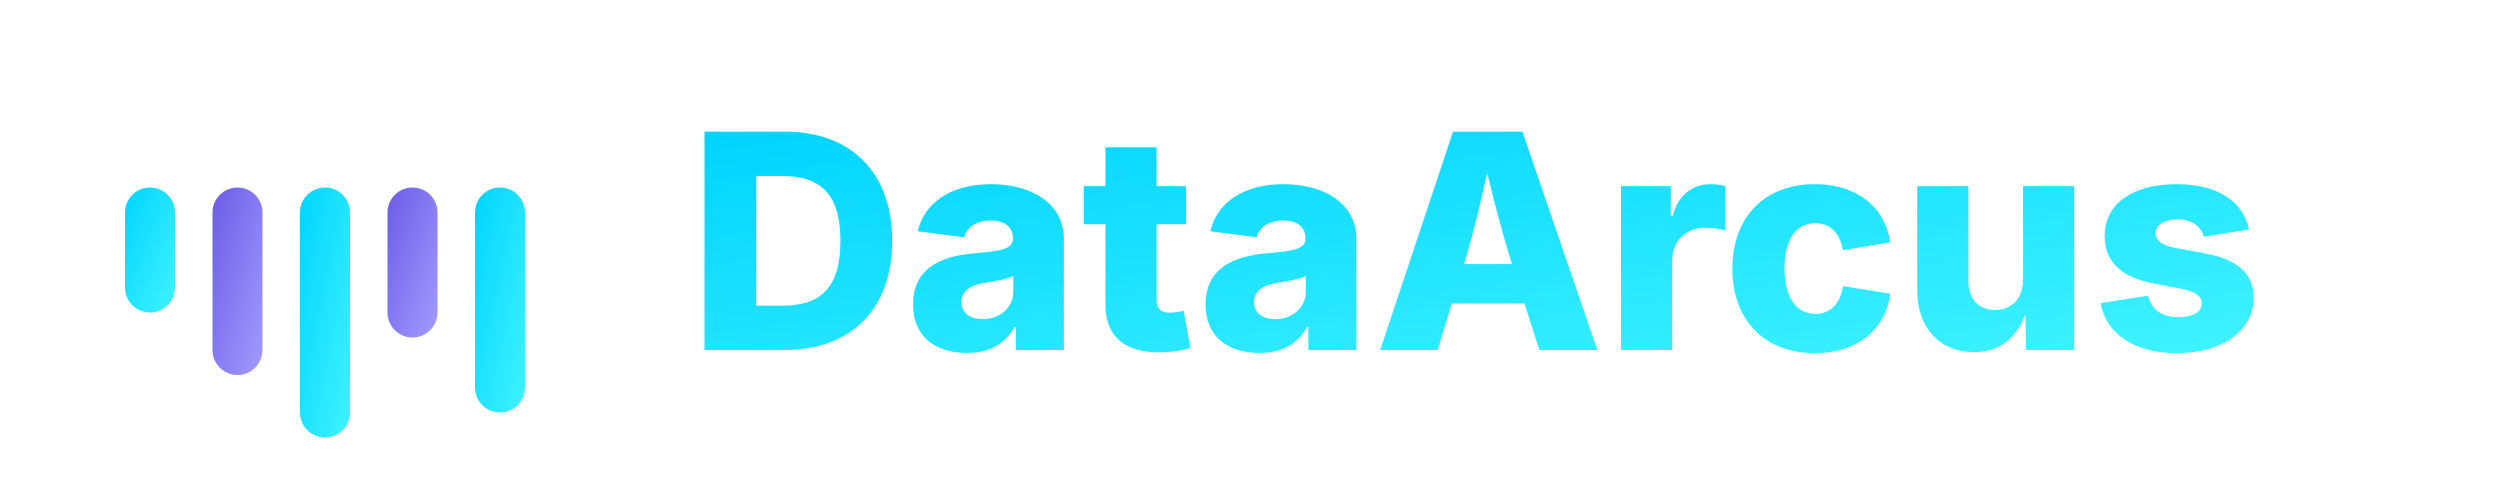
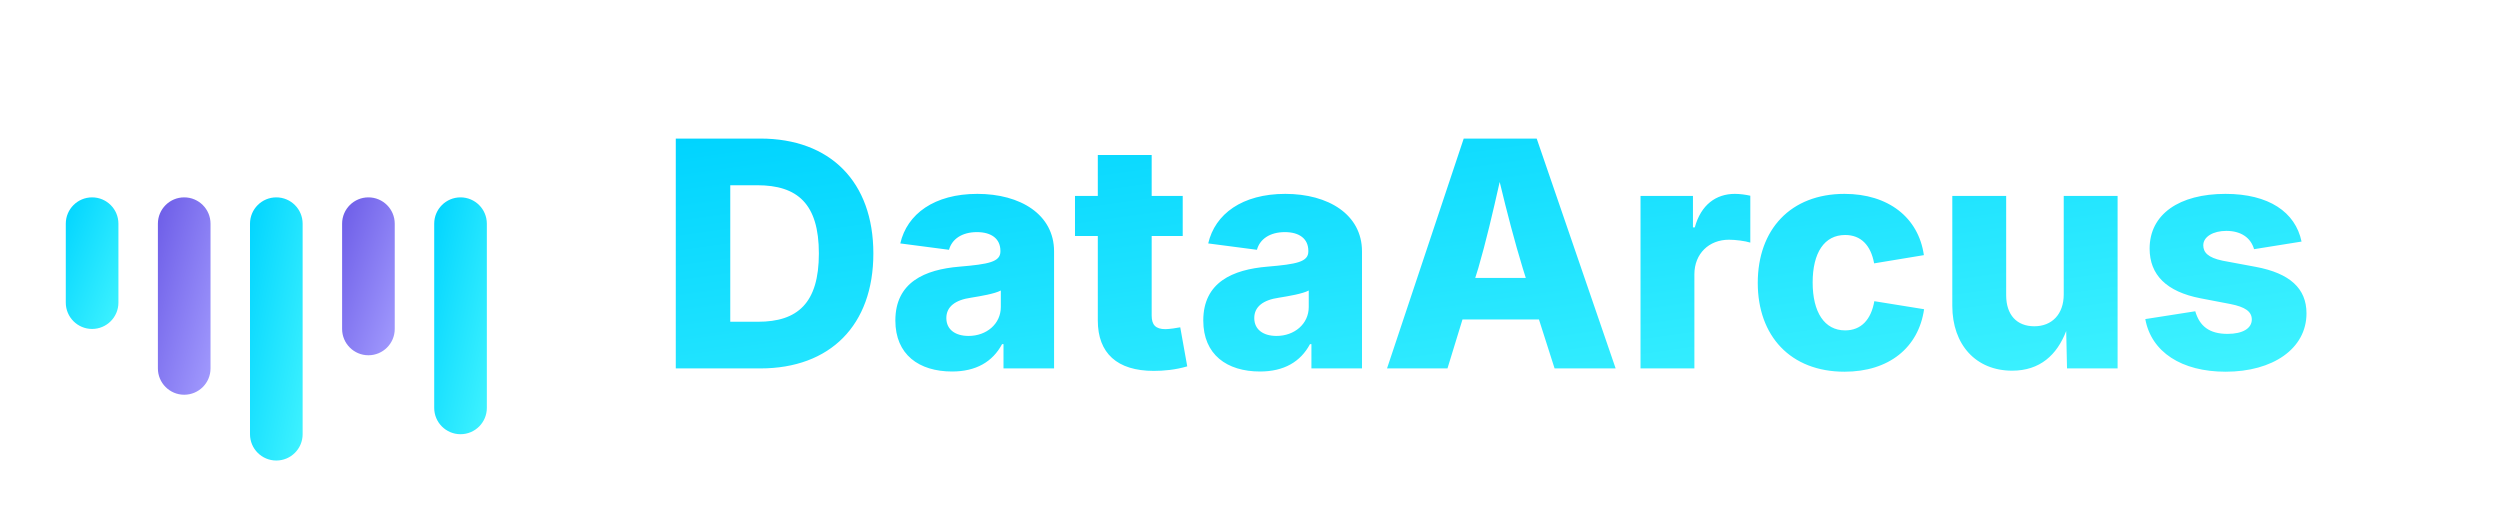
- <svg xmlns="http://www.w3.org/2000/svg" width="200" height="40" viewBox="0 0 180 40">
+ <svg xmlns="http://www.w3.org/2000/svg" width="190" height="40" viewBox="0 0 180 40">
  <defs>
    <linearGradient id="logoPrimaryGradient" x1="0%" y1="0%" x2="100%" y2="100%">
      <stop offset="0%" style="stop-color:#00d4ff;" />
      <stop offset="100%" style="stop-color:#40f3ff;" />
    </linearGradient>
    <linearGradient id="logoAccentGradient" x1="0%" y1="0%" x2="100%" y2="100%">
      <stop offset="0%" style="stop-color:#6c5ce7;" />
      <stop offset="100%" style="stop-color:#a29bfe;" />
    </linearGradient>
    <linearGradient id="logoTextGradient" x1="0%" y1="0%" x2="100%" y2="100%">
      <stop offset="0%" style="stop-color:#00d4ff;" />
      <stop offset="100%" style="stop-color:#40f3ff;" />
    </linearGradient>
  </defs>
  <g id="Icon" transform="translate(0, 0)">
    <rect x="0" y="15" width="4" height="10" rx="2" fill="url(#logoPrimaryGradient)">
      <animate attributeName="height" values="10;22;10" begin="0s" dur="1.5s" repeatCount="indefinite" />
      <animate attributeName="y" values="15;9;15" begin="0s" dur="1.5s" repeatCount="indefinite" />
    </rect>
    <rect x="7" y="15" width="4" height="15" rx="2" fill="url(#logoAccentGradient)">
      <animate attributeName="height" values="15;28;15" begin="0.2s" dur="1.5s" repeatCount="indefinite" />
      <animate attributeName="y" values="15;6;15" begin="0.2s" dur="1.5s" repeatCount="indefinite" />
    </rect>
    <rect x="14" y="15" width="4" height="20" rx="2" fill="url(#logoPrimaryGradient)">
      <animate attributeName="height" values="20;32;20" begin="0.4s" dur="1.5s" repeatCount="indefinite" />
      <animate attributeName="y" values="15;4;15" begin="0.4s" dur="1.5s" repeatCount="indefinite" />
    </rect>
    <rect x="21" y="15" width="4" height="12" rx="2" fill="url(#logoAccentGradient)">
      <animate attributeName="height" values="12;24;12" begin="0.6s" dur="1.5s" repeatCount="indefinite" />
      <animate attributeName="y" values="15;8;15" begin="0.6s" dur="1.5s" repeatCount="indefinite" />
    </rect>
    <rect x="28" y="15" width="4" height="18" rx="2" fill="url(#logoPrimaryGradient)">
      <animate attributeName="height" values="18;30;18" begin="0.8s" dur="1.5s" repeatCount="indefinite" />
      <animate attributeName="y" values="15;5;15" begin="0.8s" dur="1.5s" repeatCount="indefinite" />
    </rect>
  </g>
  <text x="45" y="28" font-family="Inter, Arial, sans-serif" font-size="24" font-weight="800" fill="url(#logoTextGradient)">
    DataArcus
  </text>
</svg>
